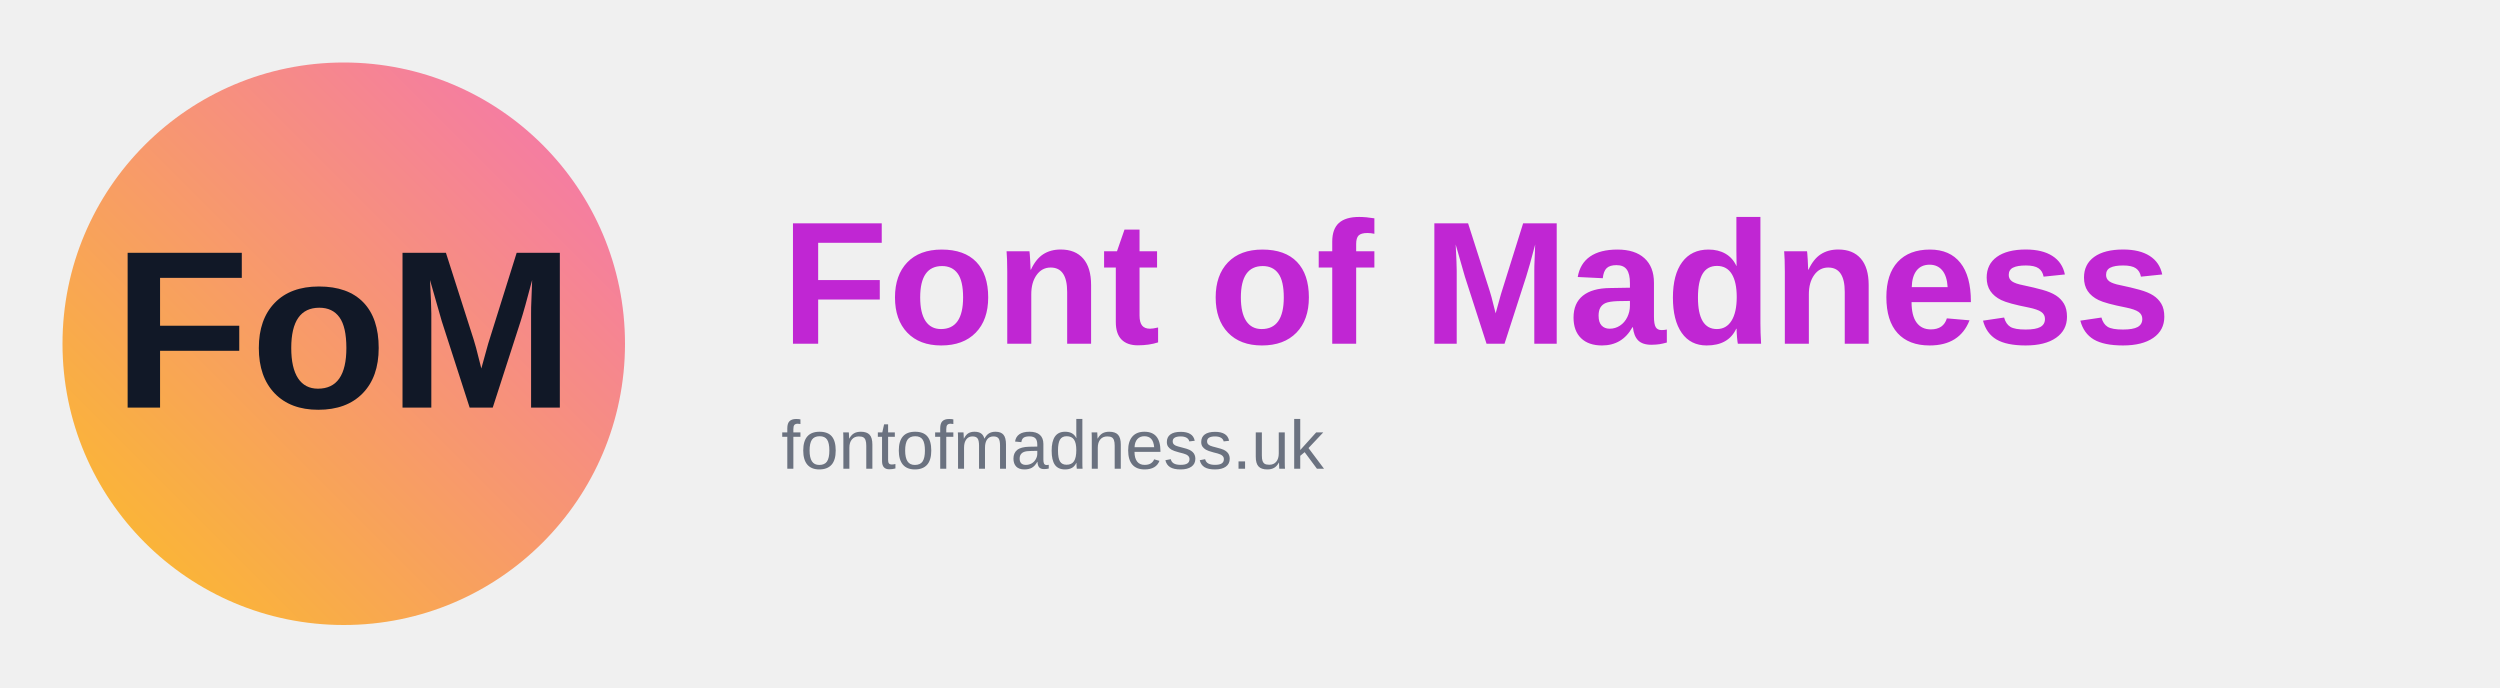
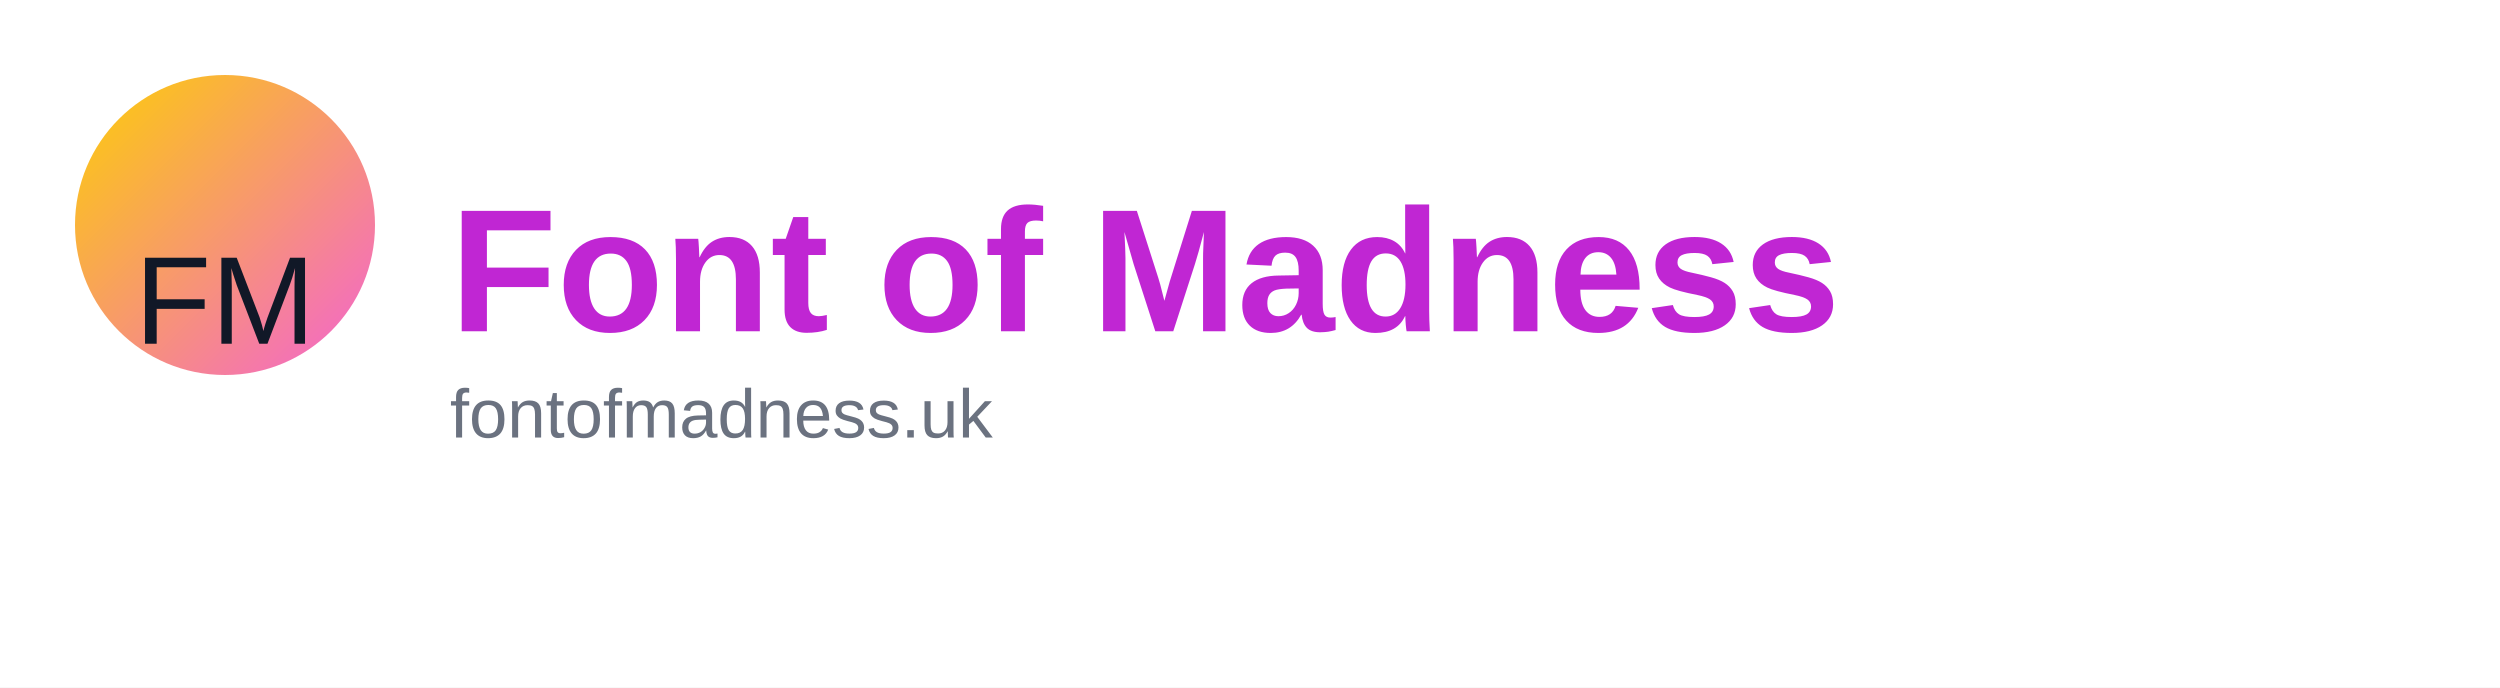
<svg xmlns="http://www.w3.org/2000/svg" width="800" height="220" viewBox="0 0 800 220">
-   <defs>
-     <linearGradient id="badgeGrad" x1="0%" y1="100%" x2="100%" y2="0%">
-       <stop offset="0%" stop-color="#FBBF24" />
-       <stop offset="100%" stop-color="#F472B6" />
-     </linearGradient>
-   </defs>
-   <circle cx="110" cy="110" r="90" fill="url(#badgeGrad)" />
-   <text x="110" y="110" text-anchor="middle" dominant-baseline="middle" font-family="Arial, Helvetica, sans-serif" font-size="72" font-weight="bold" fill="#111827">FoM</text>
-   <text x="250" y="110" font-family="Arial, Helvetica, sans-serif" font-size="56" font-weight="bold" fill="#C026D3">Font of Madness</text>
-   <text x="250" y="150" font-family="Arial, Helvetica, sans-serif" font-size="22" fill="#6B7280">fontofmadness.uk</text>
+   <rect width="100%" height="100%" fill="white" />
+   <g transform="translate(24,24)">
+     <defs>
+       <linearGradient id="badgeGrad" x1="0.146" y1="0.146" x2="0.854" y2="0.854">
+         <stop offset="0%" stop-color="#FBBF24" />
+         <stop offset="100%" stop-color="#F472B6" />
+       </linearGradient>
+     </defs>
+     <circle cx="48" cy="48" r="48" fill="url(#badgeGrad)" />
+     <text x="48" y="86" font-family="Arial, Helvetica, sans-serif" font-size="40" text-anchor="middle" fill="#111827">FM</text>
+     <text x="120" y="82" font-family="Arial, Helvetica, sans-serif" font-size="56" font-weight="700" fill="#C026D3">Font of Madness</text>
+     <text x="120" y="116" font-family="Arial, Helvetica, sans-serif" font-size="22" fill="#6B7280">fontofmadness.uk</text>
+   </g>
</svg>
